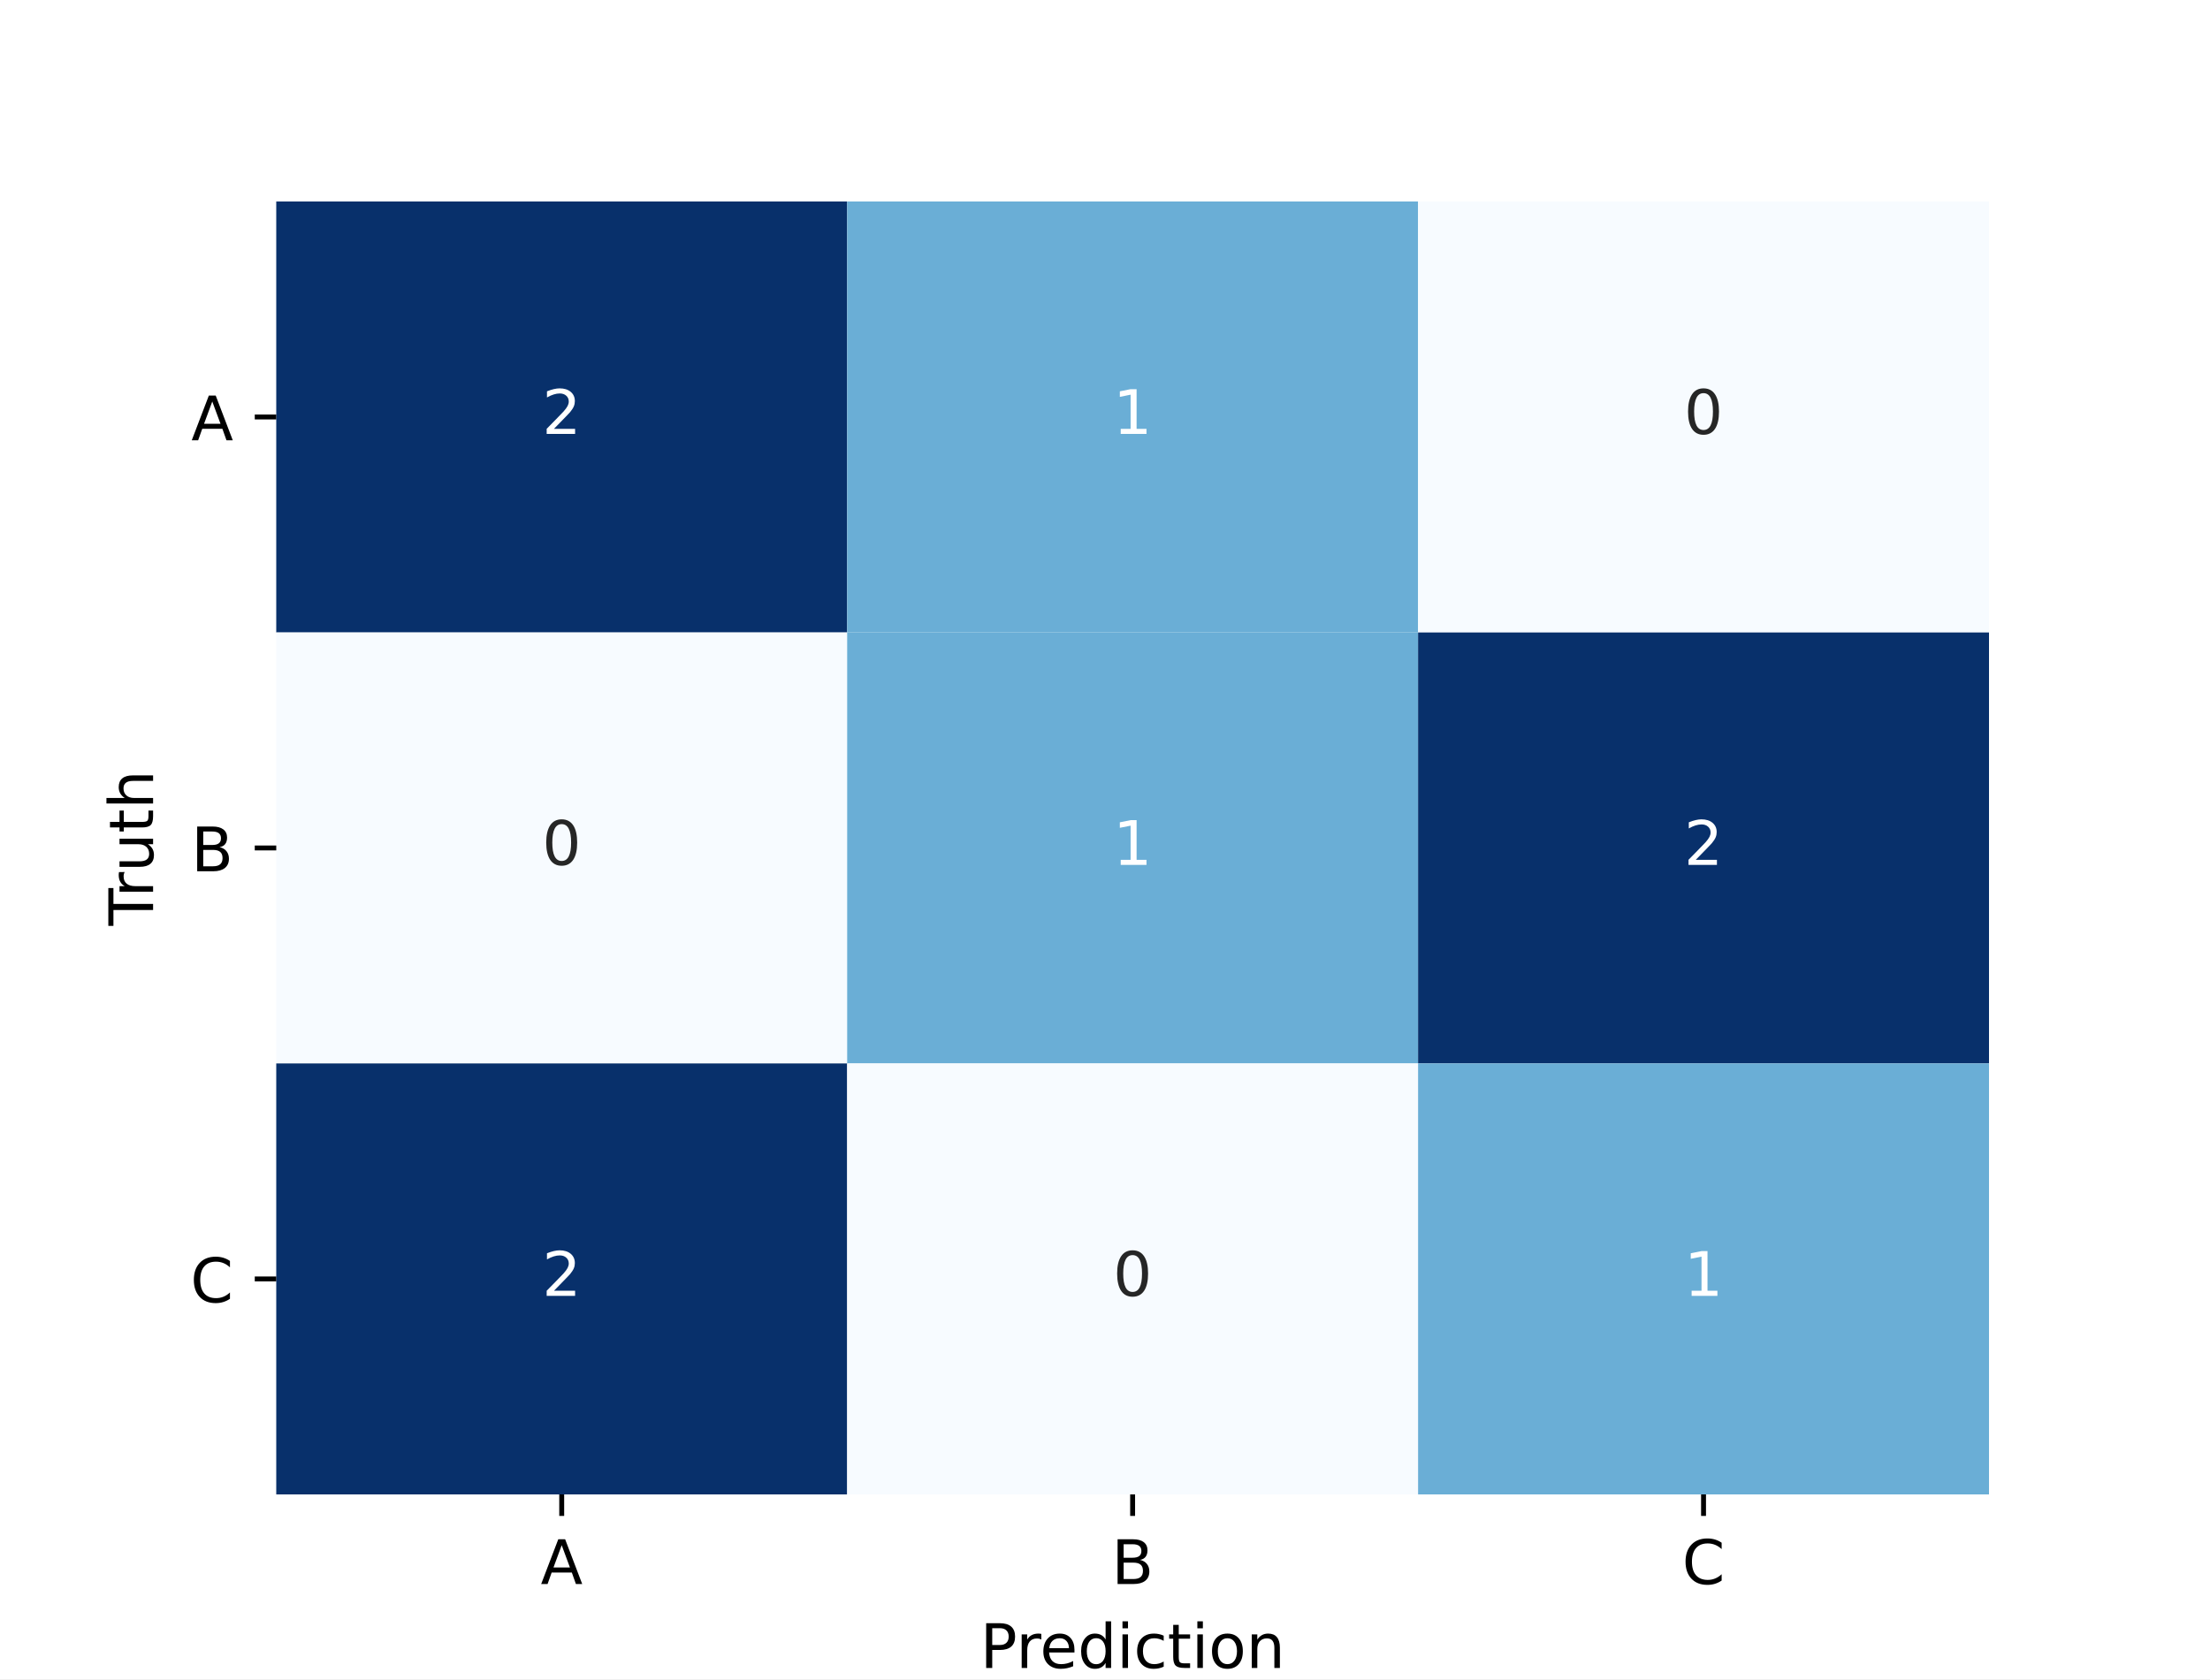
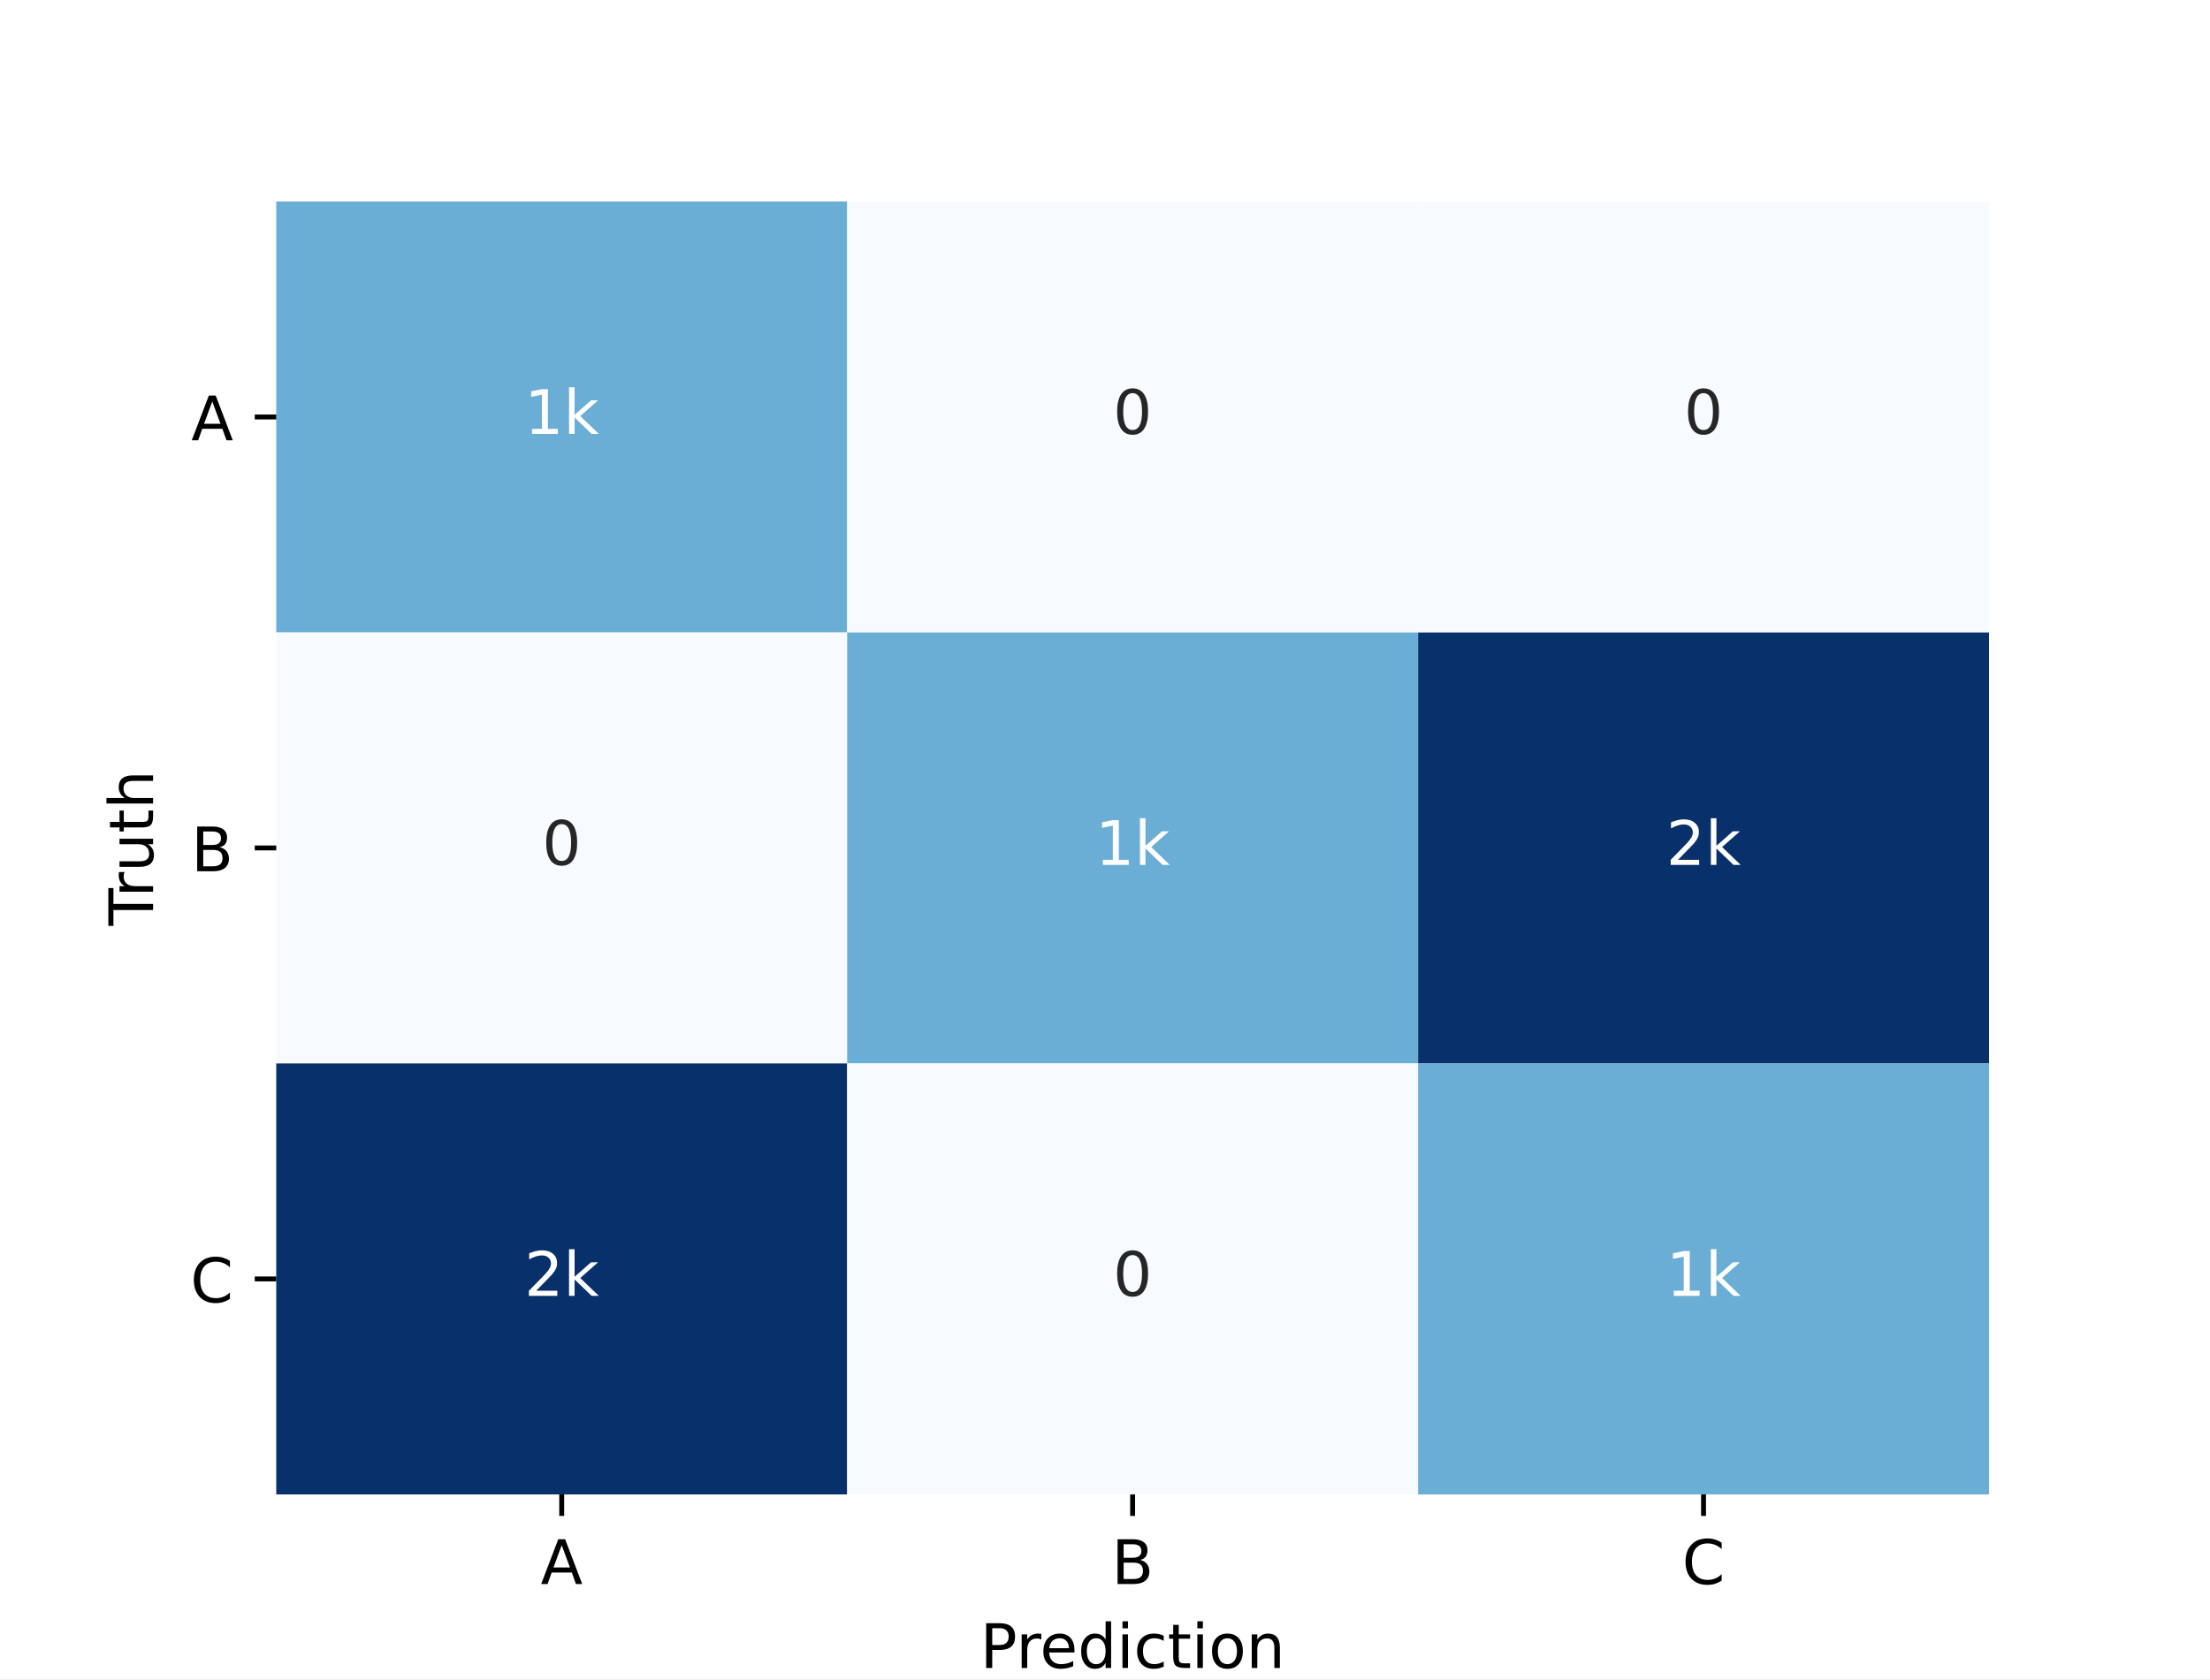
<svg xmlns="http://www.w3.org/2000/svg" xmlns:xlink="http://www.w3.org/1999/xlink" height="273.6pt" version="1.1" viewBox="0 0 360 273.6" width="360pt">
  <defs>
    <style type="text/css">*{stroke-linecap:butt;stroke-linejoin:round;}</style>
  </defs>
  <g id="figure_1">
    <g id="patch_1">
      <path d="M 0 273.6  L 360 273.6  L 360 0  L 0 0  z " style="fill:#ffffff;" />
    </g>
    <g id="axes_1">
      <g id="patch_2">
        <path d="M 45 243.504  L 324 243.504  L 324 32.832  L 45 32.832  z " style="fill:#ffffff;" />
      </g>
      <g id="QuadMesh_1">
-         <path clip-path="url(#p0e7429fb34)" d="M 45 32.832  L 138 32.832  L 138 103.056  L 45 103.056  L 45 32.832  " style="fill:#08306b;" />
-         <path clip-path="url(#p0e7429fb34)" d="M 138 32.832  L 231 32.832  L 231 103.056  L 138 103.056  L 138 32.832  " style="fill:#6aaed6;" />
-         <path clip-path="url(#p0e7429fb34)" d="M 231 32.832  L 324 32.832  L 324 103.056  L 231 103.056  L 231 32.832  " style="fill:#f7fbff;" />
-         <path clip-path="url(#p0e7429fb34)" d="M 45 103.056  L 138 103.056  L 138 173.28  L 45 173.28  L 45 103.056  " style="fill:#f7fbff;" />
-         <path clip-path="url(#p0e7429fb34)" d="M 138 103.056  L 231 103.056  L 231 173.28  L 138 173.28  L 138 103.056  " style="fill:#6aaed6;" />
-         <path clip-path="url(#p0e7429fb34)" d="M 231 103.056  L 324 103.056  L 324 173.28  L 231 173.28  L 231 103.056  " style="fill:#08306b;" />
-         <path clip-path="url(#p0e7429fb34)" d="M 45 173.28  L 138 173.28  L 138 243.504  L 45 243.504  L 45 173.28  " style="fill:#08306b;" />
-         <path clip-path="url(#p0e7429fb34)" d="M 138 173.28  L 231 173.28  L 231 243.504  L 138 243.504  L 138 173.28  " style="fill:#f7fbff;" />
-         <path clip-path="url(#p0e7429fb34)" d="M 231 173.28  L 324 173.28  L 324 243.504  L 231 243.504  L 231 173.28  " style="fill:#6aaed6;" />
+         <path clip-path="url(#p82f041c006)" d="M 45 32.832  L 138 32.832  L 138 103.056  L 45 103.056  L 45 32.832  " style="fill:#6aaed6;" />
+         <path clip-path="url(#p82f041c006)" d="M 138 32.832  L 231 32.832  L 231 103.056  L 138 103.056  L 138 32.832  " style="fill:#f7fbff;" />
+         <path clip-path="url(#p82f041c006)" d="M 231 32.832  L 324 32.832  L 324 103.056  L 231 103.056  L 231 32.832  " style="fill:#f7fbff;" />
+         <path clip-path="url(#p82f041c006)" d="M 45 103.056  L 138 103.056  L 138 173.28  L 45 173.28  L 45 103.056  " style="fill:#f7fbff;" />
+         <path clip-path="url(#p82f041c006)" d="M 138 103.056  L 231 103.056  L 231 173.28  L 138 173.28  L 138 103.056  " style="fill:#6aaed6;" />
+         <path clip-path="url(#p82f041c006)" d="M 231 103.056  L 324 103.056  L 324 173.28  L 231 173.28  L 231 103.056  " style="fill:#08306b;" />
+         <path clip-path="url(#p82f041c006)" d="M 45 173.28  L 138 173.28  L 138 243.504  L 45 243.504  L 45 173.28  " style="fill:#08306b;" />
+         <path clip-path="url(#p82f041c006)" d="M 138 173.28  L 231 173.28  L 231 243.504  L 138 243.504  L 138 173.28  " style="fill:#f7fbff;" />
+         <path clip-path="url(#p82f041c006)" d="M 231 173.28  L 324 173.28  L 324 243.504  L 231 243.504  L 231 173.28  " style="fill:#6aaed6;" />
      </g>
      <g id="matplotlib.axis_1">
        <g id="xtick_1">
          <g id="line2d_1">
            <defs>
-               <path d="M 0 0  L 0 3.5  " id="m2bf3b1d653" style="stroke:#000000;stroke-width:0.8;" />
-             </defs>
-             <g>
-               <use style="stroke:#000000;stroke-width:0.8;" x="91.5" xlink:href="#m2bf3b1d653" y="243.504" />
+               <path d="M 0 0  L 0 3.5  " id="m155b35e28f" style="stroke:#000000;stroke-width:0.8;" />
+             </defs>
+             <g>
+               <use style="stroke:#000000;stroke-width:0.8;" x="91.5" xlink:href="#m155b35e28f" y="243.504" />
            </g>
          </g>
          <g id="text_1">
            <g transform="translate(88.07969 258.1024)scale(0.1 -0.1)">
              <defs>
                <path d="M 2188 4044  L 1331 1722  L 3047 1722  L 2188 4044  z M 1831 4666  L 2547 4666  L 4325 0  L 3669 0  L 3244 1197  L 1141 1197  L 716 0  L 50 0  L 1831 4666  z " id="DejaVuSans-41" transform="scale(0.015625)" />
              </defs>
              <use xlink:href="#DejaVuSans-41" />
            </g>
          </g>
        </g>
        <g id="xtick_2">
          <g id="line2d_2">
            <g>
-               <use style="stroke:#000000;stroke-width:0.8;" x="184.5" xlink:href="#m2bf3b1d653" y="243.504" />
+               <use style="stroke:#000000;stroke-width:0.8;" x="184.5" xlink:href="#m155b35e28f" y="243.504" />
            </g>
          </g>
          <g id="text_2">
            <g transform="translate(181.0695 258.1024)scale(0.1 -0.1)">
              <defs>
                <path d="M 1259 2228  L 1259 519  L 2272 519  Q 2781 519 3026 730  Q 3272 941 3272 1375  Q 3272 1813 3026 2020  Q 2781 2228 2272 2228  L 1259 2228  z M 1259 4147  L 1259 2741  L 2194 2741  Q 2656 2741 2882 2914  Q 3109 3088 3109 3444  Q 3109 3797 2882 3972  Q 2656 4147 2194 4147  L 1259 4147  z M 628 4666  L 2241 4666  Q 2963 4666 3353 4366  Q 3744 4066 3744 3513  Q 3744 3084 3544 2831  Q 3344 2578 2956 2516  Q 3422 2416 3680 2098  Q 3938 1781 3938 1306  Q 3938 681 3513 340  Q 3088 0 2303 0  L 628 0  L 628 4666  z " id="DejaVuSans-42" transform="scale(0.015625)" />
              </defs>
              <use xlink:href="#DejaVuSans-42" />
            </g>
          </g>
        </g>
        <g id="xtick_3">
          <g id="line2d_3">
            <g>
-               <use style="stroke:#000000;stroke-width:0.8;" x="277.5" xlink:href="#m2bf3b1d653" y="243.504" />
+               <use style="stroke:#000000;stroke-width:0.8;" x="277.5" xlink:href="#m155b35e28f" y="243.504" />
            </g>
          </g>
          <g id="text_3">
            <g transform="translate(274.0086 258.1024)scale(0.1 -0.1)">
              <defs>
                <path d="M 4122 4306  L 4122 3641  Q 3803 3938 3442 4084  Q 3081 4231 2675 4231  Q 1875 4231 1450 3742  Q 1025 3253 1025 2328  Q 1025 1406 1450 917  Q 1875 428 2675 428  Q 3081 428 3442 575  Q 3803 722 4122 1019  L 4122 359  Q 3791 134 3420 21  Q 3050 -91 2638 -91  Q 1578 -91 968 557  Q 359 1206 359 2328  Q 359 3453 968 4101  Q 1578 4750 2638 4750  Q 3056 4750 3426 4639  Q 3797 4528 4122 4306  z " id="DejaVuSans-43" transform="scale(0.015625)" />
              </defs>
              <use xlink:href="#DejaVuSans-43" />
            </g>
          </g>
        </g>
        <g id="text_4">
          <g transform="translate(159.6633 271.7806)scale(0.1 -0.1)">
            <defs>
              <path d="M 1259 4147  L 1259 2394  L 2053 2394  Q 2494 2394 2734 2622  Q 2975 2850 2975 3272  Q 2975 3691 2734 3919  Q 2494 4147 2053 4147  L 1259 4147  z M 628 4666  L 2053 4666  Q 2838 4666 3239 4311  Q 3641 3956 3641 3272  Q 3641 2581 3239 2228  Q 2838 1875 2053 1875  L 1259 1875  L 1259 0  L 628 0  L 628 4666  z " id="DejaVuSans-50" transform="scale(0.015625)" />
              <path d="M 2631 2963  Q 2534 3019 2420 3045  Q 2306 3072 2169 3072  Q 1681 3072 1420 2755  Q 1159 2438 1159 1844  L 1159 0  L 581 0  L 581 3500  L 1159 3500  L 1159 2956  Q 1341 3275 1631 3429  Q 1922 3584 2338 3584  Q 2397 3584 2469 3576  Q 2541 3569 2628 3553  L 2631 2963  z " id="DejaVuSans-72" transform="scale(0.015625)" />
              <path d="M 3597 1894  L 3597 1613  L 953 1613  Q 991 1019 1311 708  Q 1631 397 2203 397  Q 2534 397 2845 478  Q 3156 559 3463 722  L 3463 178  Q 3153 47 2828 -22  Q 2503 -91 2169 -91  Q 1331 -91 842 396  Q 353 884 353 1716  Q 353 2575 817 3079  Q 1281 3584 2069 3584  Q 2775 3584 3186 3129  Q 3597 2675 3597 1894  z M 3022 2063  Q 3016 2534 2758 2815  Q 2500 3097 2075 3097  Q 1594 3097 1305 2825  Q 1016 2553 972 2059  L 3022 2063  z " id="DejaVuSans-65" transform="scale(0.015625)" />
              <path d="M 2906 2969  L 2906 4863  L 3481 4863  L 3481 0  L 2906 0  L 2906 525  Q 2725 213 2448 61  Q 2172 -91 1784 -91  Q 1150 -91 751 415  Q 353 922 353 1747  Q 353 2572 751 3078  Q 1150 3584 1784 3584  Q 2172 3584 2448 3432  Q 2725 3281 2906 2969  z M 947 1747  Q 947 1113 1208 752  Q 1469 391 1925 391  Q 2381 391 2643 752  Q 2906 1113 2906 1747  Q 2906 2381 2643 2742  Q 2381 3103 1925 3103  Q 1469 3103 1208 2742  Q 947 2381 947 1747  z " id="DejaVuSans-64" transform="scale(0.015625)" />
              <path d="M 603 3500  L 1178 3500  L 1178 0  L 603 0  L 603 3500  z M 603 4863  L 1178 4863  L 1178 4134  L 603 4134  L 603 4863  z " id="DejaVuSans-69" transform="scale(0.015625)" />
              <path d="M 3122 3366  L 3122 2828  Q 2878 2963 2633 3030  Q 2388 3097 2138 3097  Q 1578 3097 1268 2742  Q 959 2388 959 1747  Q 959 1106 1268 751  Q 1578 397 2138 397  Q 2388 397 2633 464  Q 2878 531 3122 666  L 3122 134  Q 2881 22 2623 -34  Q 2366 -91 2075 -91  Q 1284 -91 818 406  Q 353 903 353 1747  Q 353 2603 823 3093  Q 1294 3584 2113 3584  Q 2378 3584 2631 3529  Q 2884 3475 3122 3366  z " id="DejaVuSans-63" transform="scale(0.015625)" />
              <path d="M 1172 4494  L 1172 3500  L 2356 3500  L 2356 3053  L 1172 3053  L 1172 1153  Q 1172 725 1289 603  Q 1406 481 1766 481  L 2356 481  L 2356 0  L 1766 0  Q 1100 0 847 248  Q 594 497 594 1153  L 594 3053  L 172 3053  L 172 3500  L 594 3500  L 594 4494  L 1172 4494  z " id="DejaVuSans-74" transform="scale(0.015625)" />
              <path d="M 1959 3097  Q 1497 3097 1228 2736  Q 959 2375 959 1747  Q 959 1119 1226 758  Q 1494 397 1959 397  Q 2419 397 2687 759  Q 2956 1122 2956 1747  Q 2956 2369 2687 2733  Q 2419 3097 1959 3097  z M 1959 3584  Q 2709 3584 3137 3096  Q 3566 2609 3566 1747  Q 3566 888 3137 398  Q 2709 -91 1959 -91  Q 1206 -91 779 398  Q 353 888 353 1747  Q 353 2609 779 3096  Q 1206 3584 1959 3584  z " id="DejaVuSans-6f" transform="scale(0.015625)" />
              <path d="M 3513 2113  L 3513 0  L 2938 0  L 2938 2094  Q 2938 2591 2744 2837  Q 2550 3084 2163 3084  Q 1697 3084 1428 2787  Q 1159 2491 1159 1978  L 1159 0  L 581 0  L 581 3500  L 1159 3500  L 1159 2956  Q 1366 3272 1645 3428  Q 1925 3584 2291 3584  Q 2894 3584 3203 3211  Q 3513 2838 3513 2113  z " id="DejaVuSans-6e" transform="scale(0.015625)" />
            </defs>
            <use xlink:href="#DejaVuSans-50" />
            <use x="58.553" xlink:href="#DejaVuSans-72" />
            <use x="97.416" xlink:href="#DejaVuSans-65" />
            <use x="158.939" xlink:href="#DejaVuSans-64" />
            <use x="222.416" xlink:href="#DejaVuSans-69" />
            <use x="250.199" xlink:href="#DejaVuSans-63" />
            <use x="305.18" xlink:href="#DejaVuSans-74" />
            <use x="344.389" xlink:href="#DejaVuSans-69" />
            <use x="372.172" xlink:href="#DejaVuSans-6f" />
            <use x="433.354" xlink:href="#DejaVuSans-6e" />
          </g>
        </g>
      </g>
      <g id="matplotlib.axis_2">
        <g id="ytick_1">
          <g id="line2d_4">
            <defs>
-               <path d="M 0 0  L -3.5 0  " id="mb862d03d83" style="stroke:#000000;stroke-width:0.8;" />
-             </defs>
-             <g>
-               <use style="stroke:#000000;stroke-width:0.8;" x="45" xlink:href="#mb862d03d83" y="67.944" />
+               <path d="M 0 0  L -3.5 0  " id="m5b914b778d" style="stroke:#000000;stroke-width:0.8;" />
+             </defs>
+             <g>
+               <use style="stroke:#000000;stroke-width:0.8;" x="45" xlink:href="#m5b914b778d" y="67.944" />
            </g>
          </g>
          <g id="text_5">
            <g transform="translate(31.15938 71.74322)scale(0.1 -0.1)">
              <use xlink:href="#DejaVuSans-41" />
            </g>
          </g>
        </g>
        <g id="ytick_2">
          <g id="line2d_5">
            <g>
-               <use style="stroke:#000000;stroke-width:0.8;" x="45" xlink:href="#mb862d03d83" y="138.168" />
+               <use style="stroke:#000000;stroke-width:0.8;" x="45" xlink:href="#m5b914b778d" y="138.168" />
            </g>
          </g>
          <g id="text_6">
            <g transform="translate(31.13906 141.9672)scale(0.1 -0.1)">
              <use xlink:href="#DejaVuSans-42" />
            </g>
          </g>
        </g>
        <g id="ytick_3">
          <g id="line2d_6">
            <g>
-               <use style="stroke:#000000;stroke-width:0.8;" x="45" xlink:href="#mb862d03d83" y="208.392" />
+               <use style="stroke:#000000;stroke-width:0.8;" x="45" xlink:href="#m5b914b778d" y="208.392" />
            </g>
          </g>
          <g id="text_7">
            <g transform="translate(31.01719 212.1912)scale(0.1 -0.1)">
              <use xlink:href="#DejaVuSans-43" />
            </g>
          </g>
        </g>
        <g id="text_8">
          <g transform="translate(24.9375 150.8375)rotate(-90)scale(0.1 -0.1)">
            <defs>
              <path d="M -19 4666  L 3928 4666  L 3928 4134  L 2272 4134  L 2272 0  L 1638 0  L 1638 4134  L -19 4134  L -19 4666  z " id="DejaVuSans-54" transform="scale(0.015625)" />
              <path d="M 544 1381  L 544 3500  L 1119 3500  L 1119 1403  Q 1119 906 1312 657  Q 1506 409 1894 409  Q 2359 409 2629 706  Q 2900 1003 2900 1516  L 2900 3500  L 3475 3500  L 3475 0  L 2900 0  L 2900 538  Q 2691 219 2414 64  Q 2138 -91 1772 -91  Q 1169 -91 856 284  Q 544 659 544 1381  z M 1991 3584  L 1991 3584  z " id="DejaVuSans-75" transform="scale(0.015625)" />
              <path d="M 3513 2113  L 3513 0  L 2938 0  L 2938 2094  Q 2938 2591 2744 2837  Q 2550 3084 2163 3084  Q 1697 3084 1428 2787  Q 1159 2491 1159 1978  L 1159 0  L 581 0  L 581 4863  L 1159 4863  L 1159 2956  Q 1366 3272 1645 3428  Q 1925 3584 2291 3584  Q 2894 3584 3203 3211  Q 3513 2838 3513 2113  z " id="DejaVuSans-68" transform="scale(0.015625)" />
            </defs>
            <use xlink:href="#DejaVuSans-54" />
            <use x="46.334" xlink:href="#DejaVuSans-72" />
            <use x="87.447" xlink:href="#DejaVuSans-75" />
            <use x="150.826" xlink:href="#DejaVuSans-74" />
            <use x="190.035" xlink:href="#DejaVuSans-68" />
          </g>
        </g>
      </g>
      <g id="text_9">
-         <g style="fill:#ffffff;" transform="translate(88.31875 70.70337)scale(0.1 -0.1)">
+         <g style="fill:#ffffff;" transform="translate(85.42344 70.70337)scale(0.1 -0.1)">
+           <defs>
+             <path d="M 794 531  L 1825 531  L 1825 4091  L 703 3866  L 703 4441  L 1819 4666  L 2450 4666  L 2450 531  L 3481 531  L 3481 0  L 794 0  L 794 531  z " id="DejaVuSans-31" transform="scale(0.015625)" />
+             <path d="M 581 4863  L 1159 4863  L 1159 1991  L 2875 3500  L 3609 3500  L 1753 1863  L 3688 0  L 2938 0  L 1159 1709  L 1159 0  L 581 0  L 581 4863  z " id="DejaVuSans-6b" transform="scale(0.015625)" />
+           </defs>
+           <use xlink:href="#DejaVuSans-31" />
+           <use x="63.623" xlink:href="#DejaVuSans-6b" />
+         </g>
+       </g>
+       <g id="text_10">
+         <g style="fill:#262626;" transform="translate(181.3187 70.70337)scale(0.1 -0.1)">
+           <defs>
+             <path d="M 2034 4250  Q 1547 4250 1301 3770  Q 1056 3291 1056 2328  Q 1056 1369 1301 889  Q 1547 409 2034 409  Q 2525 409 2770 889  Q 3016 1369 3016 2328  Q 3016 3291 2770 3770  Q 2525 4250 2034 4250  z M 2034 4750  Q 2819 4750 3233 4129  Q 3647 3509 3647 2328  Q 3647 1150 3233 529  Q 2819 -91 2034 -91  Q 1250 -91 836 529  Q 422 1150 422 2328  Q 422 3509 836 4129  Q 1250 4750 2034 4750  z " id="DejaVuSans-30" transform="scale(0.015625)" />
+           </defs>
+           <use xlink:href="#DejaVuSans-30" />
+         </g>
+       </g>
+       <g id="text_11">
+         <g style="fill:#262626;" transform="translate(274.3188 70.70337)scale(0.1 -0.1)">
+           <use xlink:href="#DejaVuSans-30" />
+         </g>
+       </g>
+       <g id="text_12">
+         <g style="fill:#262626;" transform="translate(88.31875 140.9274)scale(0.1 -0.1)">
+           <use xlink:href="#DejaVuSans-30" />
+         </g>
+       </g>
+       <g id="text_13">
+         <g style="fill:#ffffff;" transform="translate(178.4234 140.9274)scale(0.1 -0.1)">
+           <use xlink:href="#DejaVuSans-31" />
+           <use x="63.623" xlink:href="#DejaVuSans-6b" />
+         </g>
+       </g>
+       <g id="text_14">
+         <g style="fill:#ffffff;" transform="translate(271.4234 140.9274)scale(0.1 -0.1)">
          <defs>
            <path d="M 1228 531  L 3431 531  L 3431 0  L 469 0  L 469 531  Q 828 903 1448 1529  Q 2069 2156 2228 2338  Q 2531 2678 2651 2914  Q 2772 3150 2772 3378  Q 2772 3750 2511 3984  Q 2250 4219 1831 4219  Q 1534 4219 1204 4116  Q 875 4013 500 3803  L 500 4441  Q 881 4594 1212 4672  Q 1544 4750 1819 4750  Q 2544 4750 2975 4387  Q 3406 4025 3406 3419  Q 3406 3131 3298 2873  Q 3191 2616 2906 2266  Q 2828 2175 2409 1742  Q 1991 1309 1228 531  z " id="DejaVuSans-32" transform="scale(0.015625)" />
          </defs>
          <use xlink:href="#DejaVuSans-32" />
-         </g>
-       </g>
-       <g id="text_10">
-         <g style="fill:#ffffff;" transform="translate(181.3187 70.70337)scale(0.1 -0.1)">
-           <defs>
-             <path d="M 794 531  L 1825 531  L 1825 4091  L 703 3866  L 703 4441  L 1819 4666  L 2450 4666  L 2450 531  L 3481 531  L 3481 0  L 794 0  L 794 531  z " id="DejaVuSans-31" transform="scale(0.015625)" />
-           </defs>
-           <use xlink:href="#DejaVuSans-31" />
-         </g>
-       </g>
-       <g id="text_11">
-         <g style="fill:#262626;" transform="translate(274.3188 70.70337)scale(0.1 -0.1)">
-           <defs>
-             <path d="M 2034 4250  Q 1547 4250 1301 3770  Q 1056 3291 1056 2328  Q 1056 1369 1301 889  Q 1547 409 2034 409  Q 2525 409 2770 889  Q 3016 1369 3016 2328  Q 3016 3291 2770 3770  Q 2525 4250 2034 4250  z M 2034 4750  Q 2819 4750 3233 4129  Q 3647 3509 3647 2328  Q 3647 1150 3233 529  Q 2819 -91 2034 -91  Q 1250 -91 836 529  Q 422 1150 422 2328  Q 422 3509 836 4129  Q 1250 4750 2034 4750  z " id="DejaVuSans-30" transform="scale(0.015625)" />
-           </defs>
-           <use xlink:href="#DejaVuSans-30" />
-         </g>
-       </g>
-       <g id="text_12">
-         <g style="fill:#262626;" transform="translate(88.31875 140.9274)scale(0.1 -0.1)">
-           <use xlink:href="#DejaVuSans-30" />
-         </g>
-       </g>
-       <g id="text_13">
-         <g style="fill:#ffffff;" transform="translate(181.3187 140.9274)scale(0.1 -0.1)">
-           <use xlink:href="#DejaVuSans-31" />
-         </g>
-       </g>
-       <g id="text_14">
-         <g style="fill:#ffffff;" transform="translate(274.3188 140.9274)scale(0.1 -0.1)">
+           <use x="63.623" xlink:href="#DejaVuSans-6b" />
+         </g>
+       </g>
+       <g id="text_15">
+         <g style="fill:#ffffff;" transform="translate(85.42344 211.1514)scale(0.1 -0.1)">
          <use xlink:href="#DejaVuSans-32" />
-         </g>
-       </g>
-       <g id="text_15">
-         <g style="fill:#ffffff;" transform="translate(88.31875 211.1514)scale(0.1 -0.1)">
-           <use xlink:href="#DejaVuSans-32" />
+           <use x="63.623" xlink:href="#DejaVuSans-6b" />
        </g>
      </g>
      <g id="text_16">
        <g style="fill:#262626;" transform="translate(181.3187 211.1514)scale(0.1 -0.1)">
          <use xlink:href="#DejaVuSans-30" />
        </g>
      </g>
      <g id="text_17">
-         <g style="fill:#ffffff;" transform="translate(274.3188 211.1514)scale(0.1 -0.1)">
+         <g style="fill:#ffffff;" transform="translate(271.4234 211.1514)scale(0.1 -0.1)">
          <use xlink:href="#DejaVuSans-31" />
+           <use x="63.623" xlink:href="#DejaVuSans-6b" />
        </g>
      </g>
    </g>
  </g>
  <defs>
-     <clipPath id="p0e7429fb34">
+     <clipPath id="p82f041c006">
      <rect height="210.672" width="279" x="45" y="32.832" />
    </clipPath>
  </defs>
</svg>
